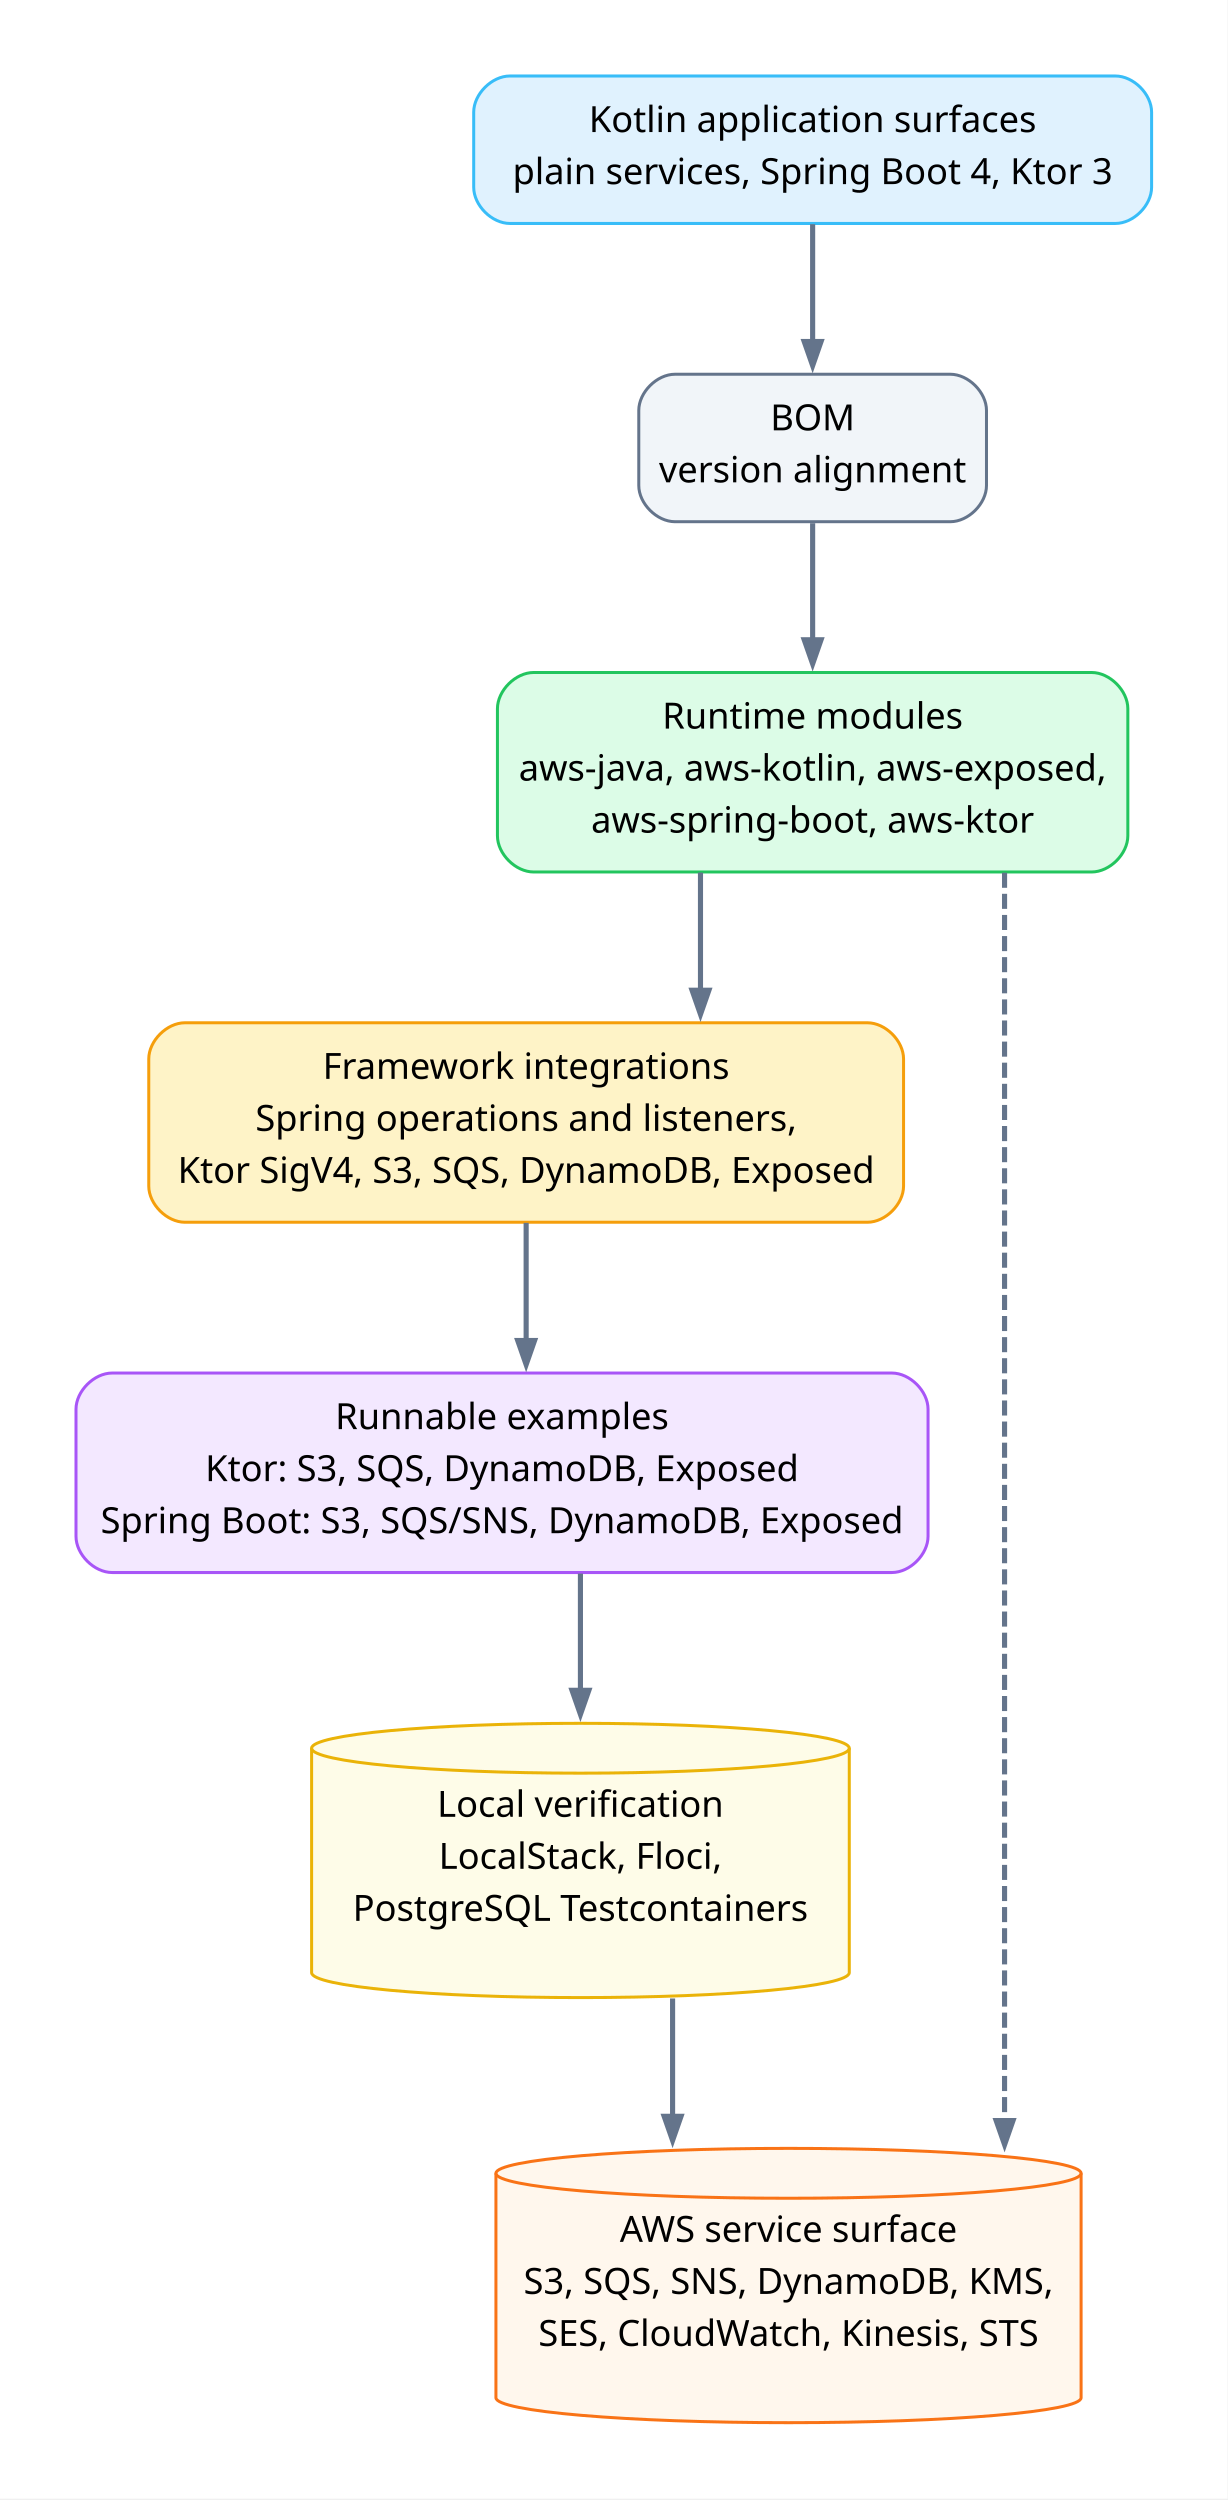
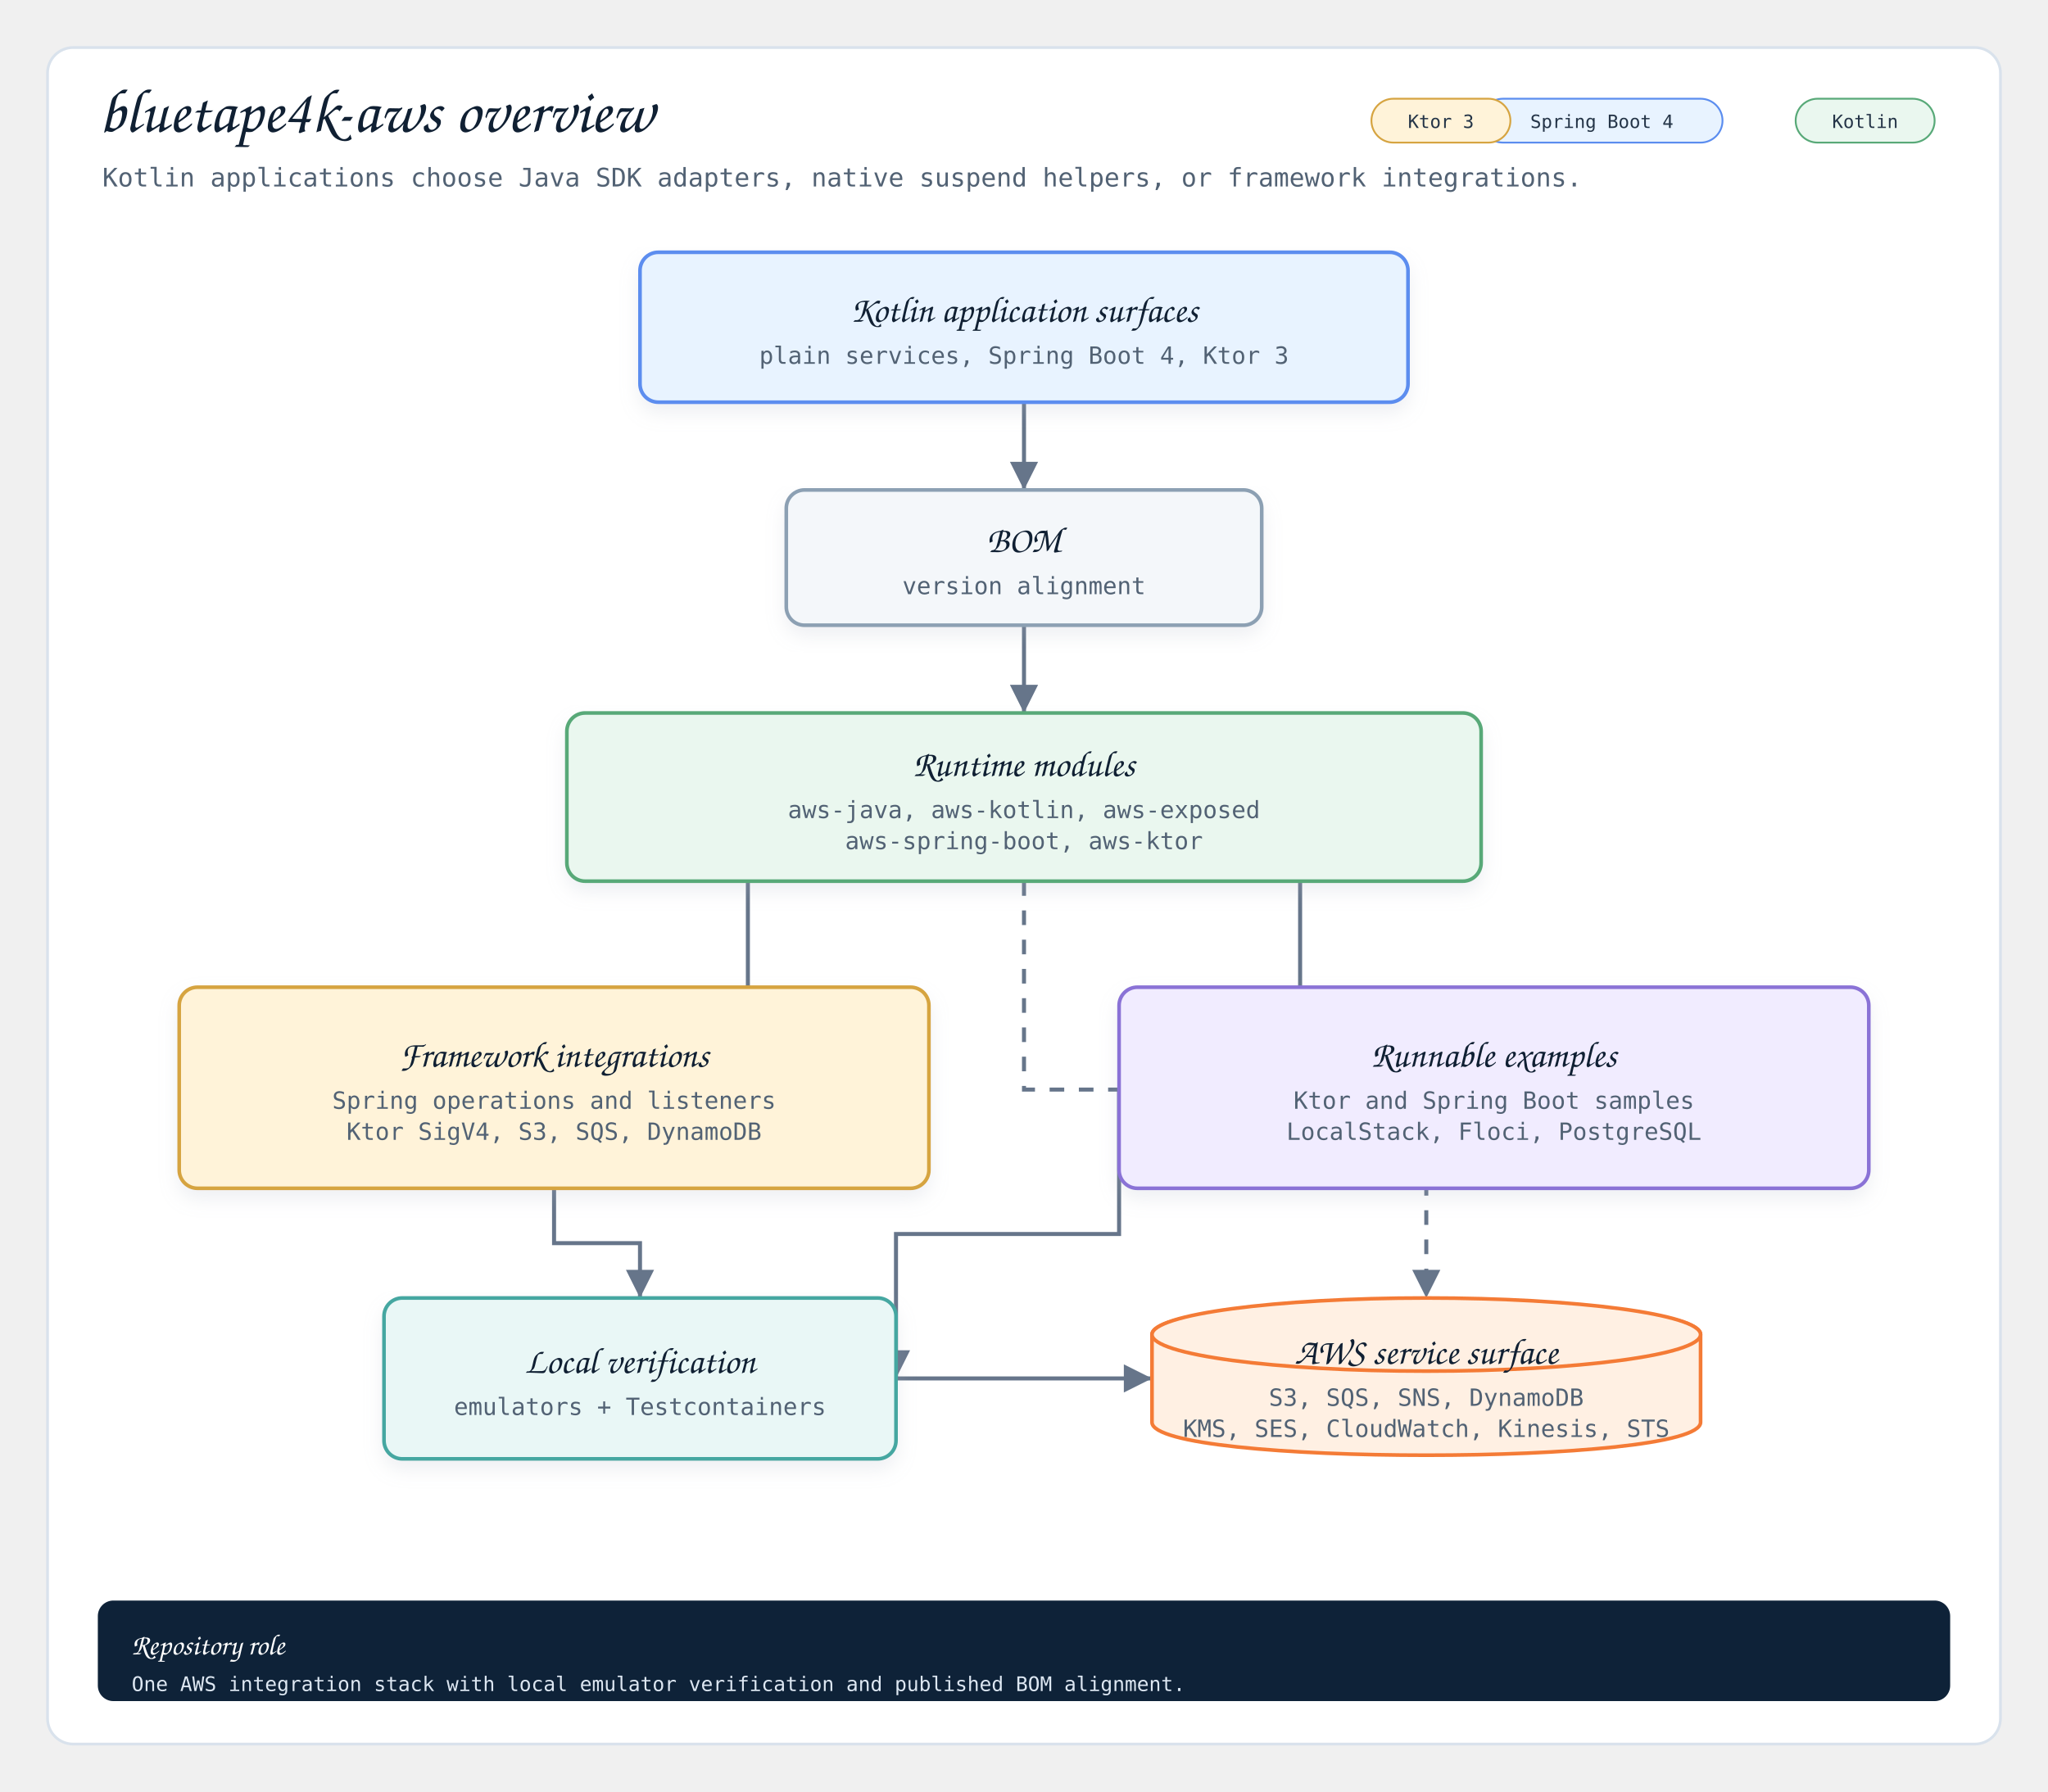
- <svg xmlns="http://www.w3.org/2000/svg" width="407pt" height="829pt" viewBox="0.00 0.00 407.00 829.00">
-   <g id="graph0" class="graph" transform="scale(1 1) rotate(0) translate(25.2 803.36)">
-     <polygon fill="#ffffff" stroke="none" points="-25.2,25.2 -25.2,-803.36 381.86,-803.36 381.86,25.2 -25.2,25.2" />
-     <g id="node1" class="node">
-       <path fill="#e0f2fe" stroke="#38bdf8" d="M344.67,-778.16C344.67,-778.16 143.88,-778.16 143.88,-778.16 137.88,-778.16 131.88,-772.16 131.88,-766.16 131.88,-766.16 131.88,-741.26 131.88,-741.26 131.88,-735.26 137.88,-729.26 143.88,-729.26 143.88,-729.26 344.67,-729.26 344.67,-729.26 350.67,-729.26 356.67,-735.26 356.67,-741.26 356.67,-741.26 356.67,-766.16 356.67,-766.16 356.67,-772.16 350.67,-778.16 344.67,-778.16" />
-       <text xml:space="preserve" text-anchor="middle" x="244.27" y="-759.56" font-family="Architects Daughter" font-size="12.00">Kotlin application surfaces</text>
-       <text xml:space="preserve" text-anchor="middle" x="244.27" y="-742.31" font-family="Architects Daughter" font-size="12.00">plain services, Spring Boot 4, Ktor 3</text>
+ <svg xmlns="http://www.w3.org/2000/svg" width="1120" height="980" viewBox="0 0 1120 980" role="img" aria-label="bluetape4k-aws overview">
+   <defs>
+     <marker id="arrow" markerWidth="9" markerHeight="9" refX="8" refY="4.5" orient="auto" markerUnits="strokeWidth">
+       <path d="M1,1 L8,4.5 L1,8 Z" fill="#66758A" />
+     </marker>
+     <filter id="shadow" x="-10%" y="-10%" width="120%" height="130%">
+       <feDropShadow dx="0" dy="5" stdDeviation="5" flood-color="#AAB7C6" flood-opacity="0.20" />
+     </filter>
+   </defs>
+   <style>
+   svg{background:#F5F7FA}
+   .frame{fill:#FFFFFF;stroke:#D9E2EC;stroke-width:1.5}
+   .title{font-family:"Architects Daughter","Comic Sans MS",cursive;font-size:34px;fill:#102033}
+   .subtitle,.detail,.footer-detail{font-family:"Comic Mono","SFMono-Regular",Menlo,monospace;fill:#526274}
+   .subtitle{font-size:14px}
+   .card-title{font-family:"Architects Daughter","Comic Sans MS",cursive;font-size:20px;fill:#102033}
+   .detail{font-size:13px}
+   .chip{font-family:"Comic Mono","SFMono-Regular",Menlo,monospace;font-size:10px;fill:#243447}
+   .card{stroke-width:2;filter:url(#shadow)}
+   .edge{fill:none;stroke-width:2.2;marker-end:url(#arrow)}
+   .edge-label{font-family:"Comic Mono","SFMono-Regular",Menlo,monospace;font-size:11px;fill:#344456}
+   .label-bg{fill:#FFFFFF;stroke:#D9E2EC}
+   .footer{fill:#0E2238;stroke:#0E2238}
+   .footer-title{font-family:"Architects Daughter","Comic Sans MS",cursive;font-size:16px;fill:#FFFFFF}
+   .footer-detail{font-size:11px;fill:#DDE7F2}
+ </style>
+   <rect x="26" y="26" width="1068" height="928" rx="14" class="frame" />
+   <text class="title" x="54" y="72">bluetape4k-aws overview</text>
+   <text class="subtitle" x="56" y="102">Kotlin applications choose Java SDK adapters, native suspend helpers, or framework integrations.</text>
+   <g>
+     <rect x="982" y="54" width="76" height="24" rx="12" fill="#EAF7EF" stroke="#58A978" />
+     <text class="chip" x="1020" y="70" text-anchor="middle">Kotlin</text>
+   </g>
+   <g>
+     <rect x="810" y="54" width="132" height="24" rx="12" fill="#E8F3FF" stroke="#5B8DEF" />
+     <text class="chip" x="876" y="70" text-anchor="middle">Spring Boot 4</text>
+   </g>
+   <g>
+     <rect x="750" y="54" width="76" height="24" rx="12" fill="#FFF3D9" stroke="#D6A441" />
+     <text class="chip" x="788" y="70" text-anchor="middle">Ktor 3</text>
+   </g>
+   <g>
+     <g>
+       <path class="edge" d="M560 220 L560 244 L560 244 L560 268" stroke="#66758A" />
    </g>
-     <g id="node2" class="node">
-       <path fill="#f1f5f9" stroke="#64748b" d="M289.92,-679.26C289.92,-679.26 198.62,-679.26 198.62,-679.26 192.62,-679.26 186.62,-673.26 186.62,-667.26 186.62,-667.26 186.62,-642.36 186.62,-642.36 186.62,-636.36 192.62,-630.36 198.62,-630.36 198.62,-630.36 289.92,-630.36 289.92,-630.36 295.92,-630.36 301.92,-636.36 301.92,-642.36 301.92,-642.36 301.92,-667.26 301.92,-667.26 301.92,-673.26 295.92,-679.26 289.92,-679.26" />
-       <text xml:space="preserve" text-anchor="middle" x="244.27" y="-660.66" font-family="Architects Daughter" font-size="12.00">BOM</text>
-       <text xml:space="preserve" text-anchor="middle" x="244.27" y="-643.41" font-family="Architects Daughter" font-size="12.00">version alignment</text>
+     <g>
+       <path class="edge" d="M560 342 L560 366 L560 366 L560 390" stroke="#66758A" />
    </g>
-     <g id="edge1" class="edge">
-       <path fill="none" stroke="#64748b" stroke-width="1.7" d="M244.27,-729.01C244.27,-729.01 244.27,-690.11 244.27,-690.11" />
-       <polygon fill="#64748b" stroke="#64748b" stroke-width="1.7" points="247.07,-690.11 244.27,-682.11 241.47,-690.11 247.07,-690.11" />
+     <g>
+       <path class="edge" d="M310 436 L409 436 L409 595 L508 595" stroke="#66758A" />
    </g>
-     <g id="node3" class="node">
-       <path fill="#dcfce7" stroke="#22c55e" d="M336.79,-580.36C336.79,-580.36 151.75,-580.36 151.75,-580.36 145.75,-580.36 139.75,-574.36 139.75,-568.36 139.75,-568.36 139.75,-526.21 139.75,-526.21 139.75,-520.21 145.75,-514.21 151.75,-514.21 151.75,-514.21 336.79,-514.21 336.79,-514.21 342.79,-514.21 348.79,-520.21 348.79,-526.21 348.79,-526.21 348.79,-568.36 348.79,-568.36 348.79,-574.36 342.79,-580.36 336.79,-580.36" />
-       <text xml:space="preserve" text-anchor="middle" x="244.27" y="-561.76" font-family="Architects Daughter" font-size="12.00">Runtime modules</text>
-       <text xml:space="preserve" text-anchor="middle" x="244.27" y="-544.51" font-family="Architects Daughter" font-size="12.00">aws-java, aws-kotlin, aws-exposed,</text>
-       <text xml:space="preserve" text-anchor="middle" x="244.27" y="-527.26" font-family="Architects Daughter" font-size="12.00">aws-spring-boot, aws-ktor</text>
+     <g>
+       <path class="edge" d="M810 436 L711 436 L711 595 L612 595" stroke="#66758A" />
    </g>
-     <g id="edge2" class="edge">
-       <path fill="none" stroke="#64748b" stroke-width="1.7" d="M244.27,-629.87C244.27,-629.87 244.27,-591.22 244.27,-591.22" />
-       <polygon fill="#64748b" stroke="#64748b" stroke-width="1.7" points="247.07,-591.22 244.27,-583.22 241.47,-591.22 247.07,-591.22" />
+     <g>
+       <path class="edge" d="M303 650 L303 680 L350 680 L350 710" stroke="#66758A" />
    </g>
-     <g id="node4" class="node">
-       <path fill="#fef3c7" stroke="#f59e0b" d="M262.42,-464.21C262.42,-464.21 36.12,-464.21 36.12,-464.21 30.12,-464.21 24.13,-458.21 24.13,-452.21 24.13,-452.21 24.13,-410.06 24.13,-410.06 24.13,-404.06 30.13,-398.06 36.13,-398.06 36.13,-398.06 262.42,-398.06 262.42,-398.06 268.42,-398.06 274.42,-404.06 274.42,-410.06 274.42,-410.06 274.42,-452.21 274.42,-452.21 274.42,-458.21 268.42,-464.21 262.42,-464.21" />
-       <text xml:space="preserve" text-anchor="middle" x="149.27" y="-445.61" font-family="Architects Daughter" font-size="12.00">Framework integrations</text>
-       <text xml:space="preserve" text-anchor="middle" x="149.27" y="-428.36" font-family="Architects Daughter" font-size="12.00">Spring operations and listeners,</text>
-       <text xml:space="preserve" text-anchor="middle" x="149.27" y="-411.11" font-family="Architects Daughter" font-size="12.00">Ktor SigV4, S3, SQS, DynamoDB, Exposed</text>
+     <g>
+       <path class="edge" d="M612 595 L612 675 L490 675 L490 754" stroke="#66758A" />
    </g>
-     <g id="edge3" class="edge">
-       <path fill="none" stroke="#64748b" stroke-width="1.7" d="M207.08,-514C207.08,-514 207.08,-475 207.08,-475" />
-       <polygon fill="#64748b" stroke="#64748b" stroke-width="1.7" points="209.88,-475 207.08,-467 204.28,-475 209.88,-475" />
+     <g>
+       <path class="edge" d="M560 482 L560 596 L780 596 L780 710" stroke="#66758A" stroke-dasharray="8 8" />
    </g>
-     <g id="node7" class="node">
-       <path fill="#fff7ed" stroke="#f97316" d="M333.29,-82.69C333.29,-87.25 289.8,-90.96 236.27,-90.96 182.74,-90.96 139.25,-87.25 139.25,-82.69 139.25,-82.69 139.25,-8.27 139.25,-8.27 139.25,-3.71 182.74,0 236.27,0 289.8,0 333.29,-3.71 333.29,-8.27 333.29,-8.27 333.29,-82.69 333.29,-82.69" />
-       <path fill="none" stroke="#f97316" d="M333.29,-82.69C333.29,-78.12 289.8,-74.42 236.27,-74.42 182.74,-74.42 139.25,-78.12 139.25,-82.69" />
-       <text xml:space="preserve" text-anchor="middle" x="236.27" y="-59.95" font-family="Architects Daughter" font-size="12.00">AWS service surface</text>
-       <text xml:space="preserve" text-anchor="middle" x="236.27" y="-42.7" font-family="Architects Daughter" font-size="12.00">S3, SQS, SNS, DynamoDB, KMS,</text>
-       <text xml:space="preserve" text-anchor="middle" x="236.27" y="-25.45" font-family="Architects Daughter" font-size="12.00">SES, CloudWatch, Kinesis, STS</text>
-     </g>
-     <g id="edge7" class="edge">
-       <path fill="none" stroke="#64748b" stroke-width="1.7" stroke-dasharray="5,2" d="M307.91,-513.97C307.91,-513.97 307.91,-100.19 307.91,-100.19" />
-       <polygon fill="#64748b" stroke="#64748b" stroke-width="1.7" points="310.72,-100.19 307.92,-92.19 305.12,-100.19 310.72,-100.19" />
-     </g>
-     <g id="node5" class="node">
-       <path fill="#f3e8ff" stroke="#a855f7" d="M270.54,-348.06C270.54,-348.06 12,-348.06 12,-348.06 6,-348.06 0,-342.06 0,-336.06 0,-336.06 0,-293.91 0,-293.91 0,-287.91 6,-281.91 12,-281.91 12,-281.91 270.54,-281.91 270.54,-281.91 276.54,-281.91 282.54,-287.91 282.54,-293.91 282.54,-293.91 282.54,-336.06 282.54,-336.06 282.54,-342.06 276.54,-348.06 270.54,-348.06" />
-       <text xml:space="preserve" text-anchor="middle" x="141.27" y="-329.46" font-family="Architects Daughter" font-size="12.00">Runnable examples</text>
-       <text xml:space="preserve" text-anchor="middle" x="141.27" y="-312.21" font-family="Architects Daughter" font-size="12.00">Ktor: S3, SQS, DynamoDB, Exposed</text>
-       <text xml:space="preserve" text-anchor="middle" x="141.27" y="-294.96" font-family="Architects Daughter" font-size="12.00">Spring Boot: S3, SQS/SNS, DynamoDB, Exposed</text>
-     </g>
-     <g id="edge4" class="edge">
-       <path fill="none" stroke="#64748b" stroke-width="1.7" d="M149.27,-397.85C149.27,-397.85 149.27,-358.85 149.27,-358.85" />
-       <polygon fill="#64748b" stroke="#64748b" stroke-width="1.7" points="152.07,-358.85 149.27,-350.85 146.47,-358.85 152.07,-358.85" />
-     </g>
-     <g id="node6" class="node">
-       <path fill="#fefce8" stroke="#eab308" d="M256.42,-223.64C256.42,-228.21 216.46,-231.91 167.27,-231.91 118.08,-231.91 78.13,-228.21 78.13,-223.64 78.13,-223.64 78.13,-149.23 78.13,-149.23 78.13,-144.66 118.08,-140.96 167.27,-140.96 216.46,-140.96 256.42,-144.66 256.42,-149.23 256.42,-149.23 256.42,-223.64 256.42,-223.64" />
-       <path fill="none" stroke="#eab308" d="M256.42,-223.64C256.42,-219.08 216.46,-215.38 167.27,-215.38 118.08,-215.38 78.13,-219.08 78.13,-223.64" />
-       <text xml:space="preserve" text-anchor="middle" x="167.27" y="-200.91" font-family="Architects Daughter" font-size="12.00">Local verification</text>
-       <text xml:space="preserve" text-anchor="middle" x="167.27" y="-183.66" font-family="Architects Daughter" font-size="12.00">LocalStack, Floci,</text>
-       <text xml:space="preserve" text-anchor="middle" x="167.27" y="-166.41" font-family="Architects Daughter" font-size="12.00">PostgreSQL Testcontainers</text>
-     </g>
-     <g id="edge5" class="edge">
-       <path fill="none" stroke="#64748b" stroke-width="1.7" d="M167.27,-281.55C167.27,-281.55 167.27,-242.86 167.27,-242.86" />
-       <polygon fill="#64748b" stroke="#64748b" stroke-width="1.7" points="170.07,-242.86 167.27,-234.86 164.47,-242.86 170.07,-242.86" />
-     </g>
-     <g id="edge6" class="edge">
-       <path fill="none" stroke="#64748b" stroke-width="1.7" d="M197.83,-140.67C197.83,-140.67 197.83,-101.59 197.83,-101.59" />
-       <polygon fill="#64748b" stroke="#64748b" stroke-width="1.7" points="200.63,-101.59 197.83,-93.59 195.03,-101.59 200.63,-101.59" />
+     <g>
+       <path class="edge" d="M490 754 L560 754 L560 754 L630 754" stroke="#66758A" />
    </g>
  </g>
+   <g id="apps">
+     <rect class="card" x="350" y="138" width="420" height="82" rx="10" fill="#E8F3FF" stroke="#5B8DEF" />
+     <text class="card-title" x="560" y="176" text-anchor="middle">Kotlin application surfaces</text>
+     <text class="detail" x="560" y="199" text-anchor="middle">plain services, Spring Boot 4, Ktor 3</text>
+   </g>
+   <g id="bom">
+     <rect class="card" x="430" y="268" width="260" height="74" rx="10" fill="#F4F7FA" stroke="#8CA0B3" />
+     <text class="card-title" x="560" y="302" text-anchor="middle">BOM</text>
+     <text class="detail" x="560" y="325" text-anchor="middle">version alignment</text>
+   </g>
+   <g id="modules">
+     <rect class="card" x="310" y="390" width="500" height="92" rx="10" fill="#EAF7EF" stroke="#58A978" />
+     <text class="card-title" x="560" y="424.5" text-anchor="middle">Runtime modules</text>
+     <text class="detail" x="560" y="447.5" text-anchor="middle">aws-java, aws-kotlin, aws-exposed</text>
+     <text class="detail" x="560" y="464.5" text-anchor="middle">aws-spring-boot, aws-ktor</text>
+   </g>
+   <g id="integrations">
+     <rect class="card" x="98" y="540" width="410" height="110" rx="10" fill="#FFF3D9" stroke="#D6A441" />
+     <text class="card-title" x="303" y="583.5" text-anchor="middle">Framework integrations</text>
+     <text class="detail" x="303" y="606.5" text-anchor="middle">Spring operations and listeners</text>
+     <text class="detail" x="303" y="623.5" text-anchor="middle">Ktor SigV4, S3, SQS, DynamoDB</text>
+   </g>
+   <g id="examples">
+     <rect class="card" x="612" y="540" width="410" height="110" rx="10" fill="#F1ECFF" stroke="#8A72D6" />
+     <text class="card-title" x="817" y="583.5" text-anchor="middle">Runnable examples</text>
+     <text class="detail" x="817" y="606.5" text-anchor="middle">Ktor and Spring Boot samples</text>
+     <text class="detail" x="817" y="623.5" text-anchor="middle">LocalStack, Floci, PostgreSQL</text>
+   </g>
+   <g id="verification">
+     <rect class="card" x="210" y="710" width="280" height="88" rx="10" fill="#E9F7F6" stroke="#45A7A1" />
+     <text class="card-title" x="350" y="751" text-anchor="middle">Local verification</text>
+     <text class="detail" x="350" y="774" text-anchor="middle">emulators + Testcontainers</text>
+   </g>
+   <g id="services">
+     <path d="M630 730 C630 706,930 706,930 730 L930 778 C930 802,630 802,630 778 Z" fill="#FFF0E3" stroke="#F47B36" stroke-width="2" />
+     <ellipse cx="780" cy="730" rx="150" ry="20" fill="#FFF0E3" stroke="#F47B36" stroke-width="2" />
+     <text class="card-title" x="780" y="746" text-anchor="middle">AWS service surface</text>
+     <text class="detail" x="780" y="769" text-anchor="middle">S3, SQS, SNS, DynamoDB</text>
+     <text class="detail" x="780" y="786" text-anchor="middle">KMS, SES, CloudWatch, Kinesis, STS</text>
+   </g>
+   <rect class="footer" x="54" y="876" width="1012" height="54" rx="8" />
+   <text class="footer-title" x="72" y="905">Repository role</text>
+   <text class="footer-detail" x="72" y="925">One AWS integration stack with local emulator verification and published BOM alignment.</text>
</svg>
